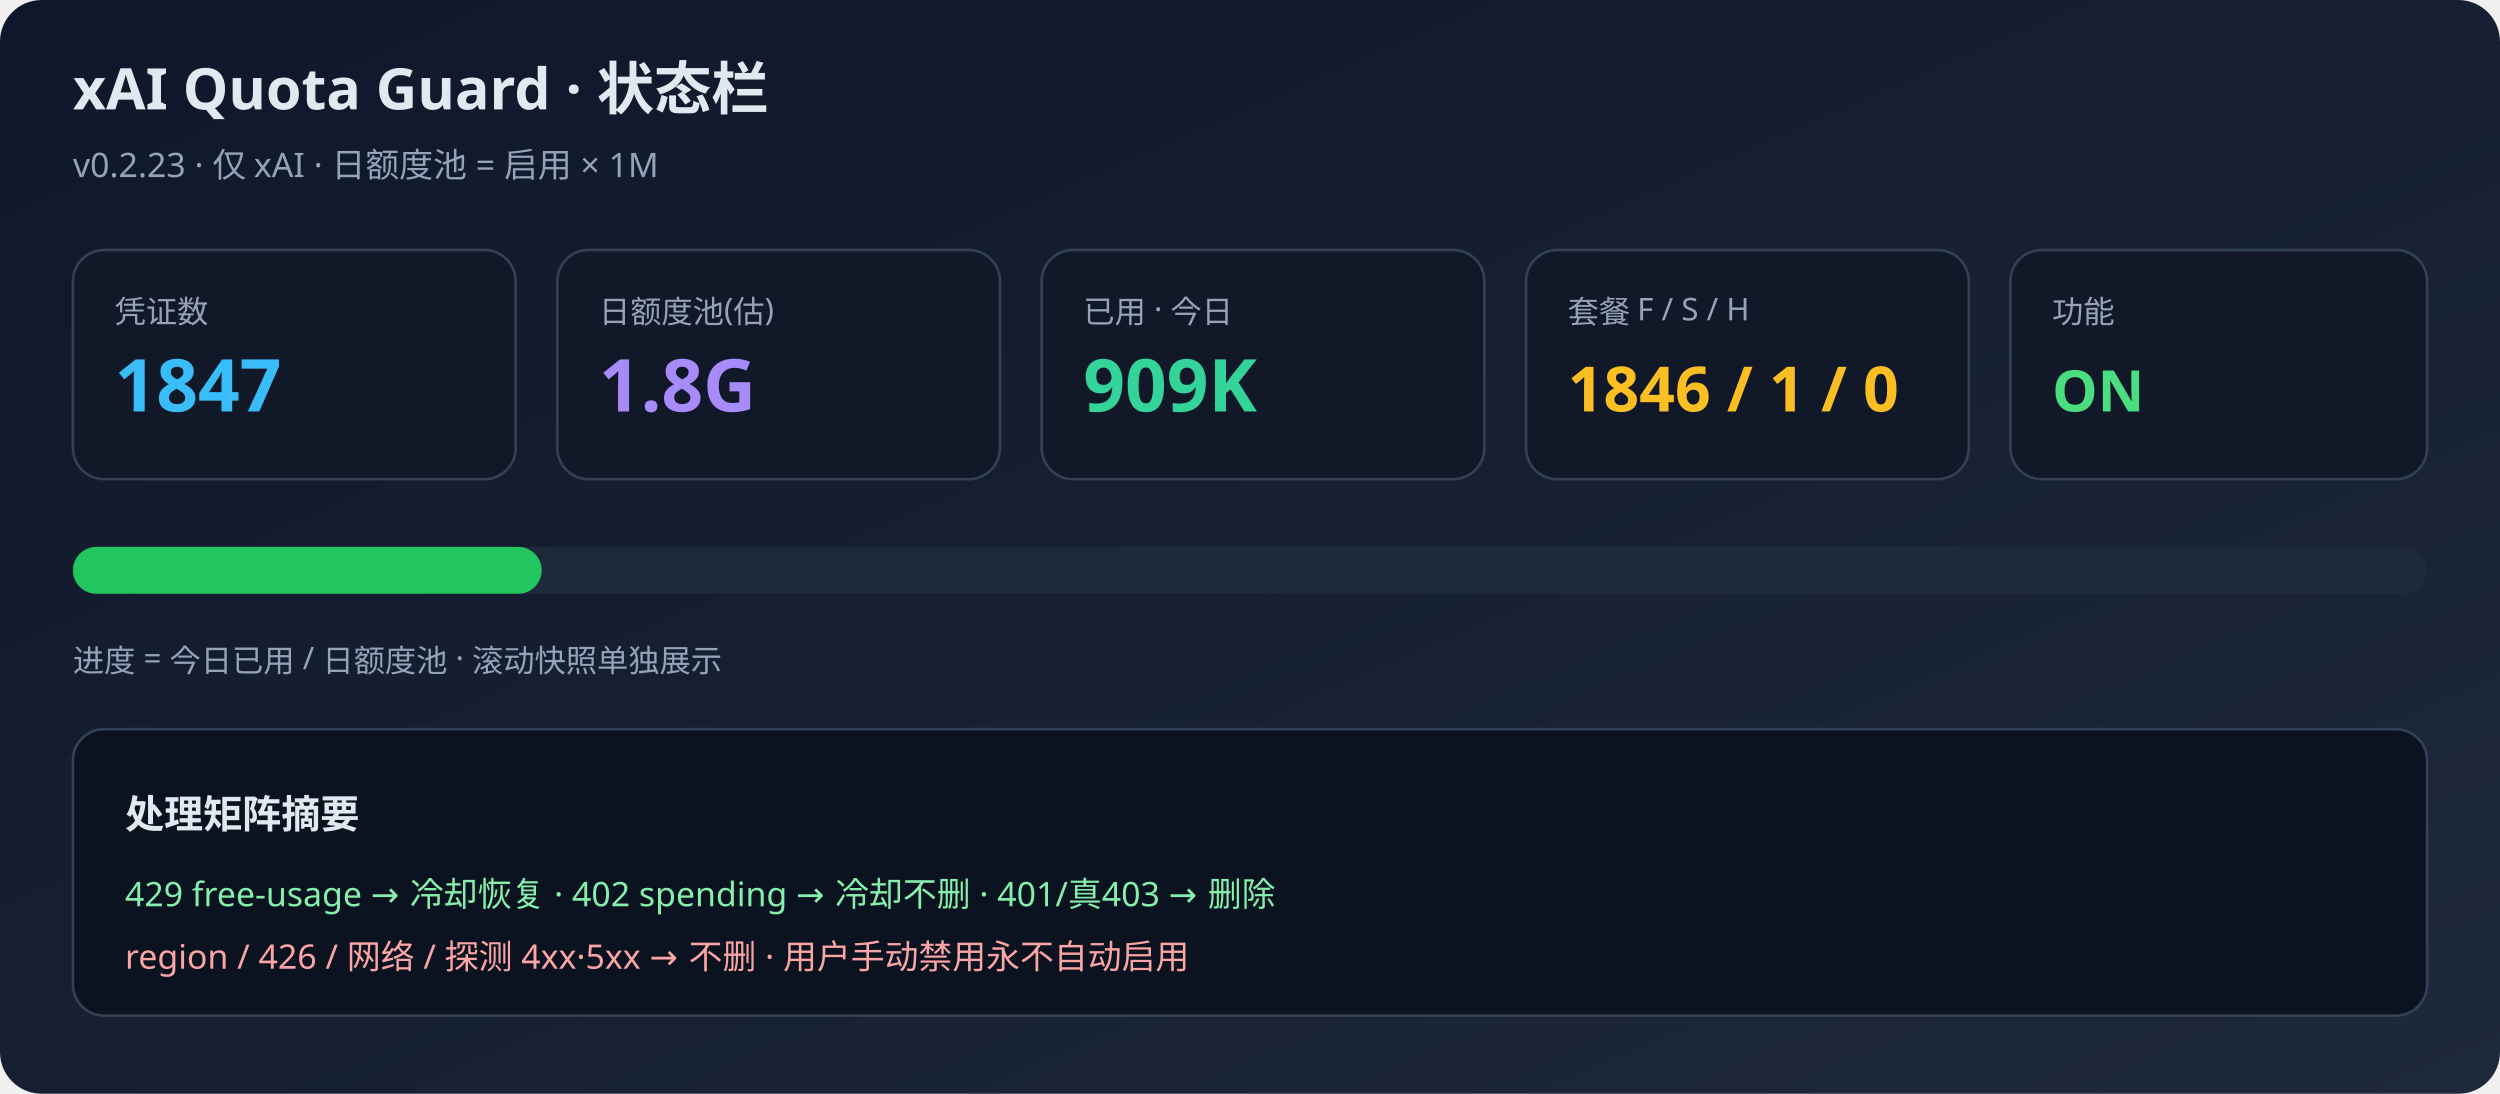
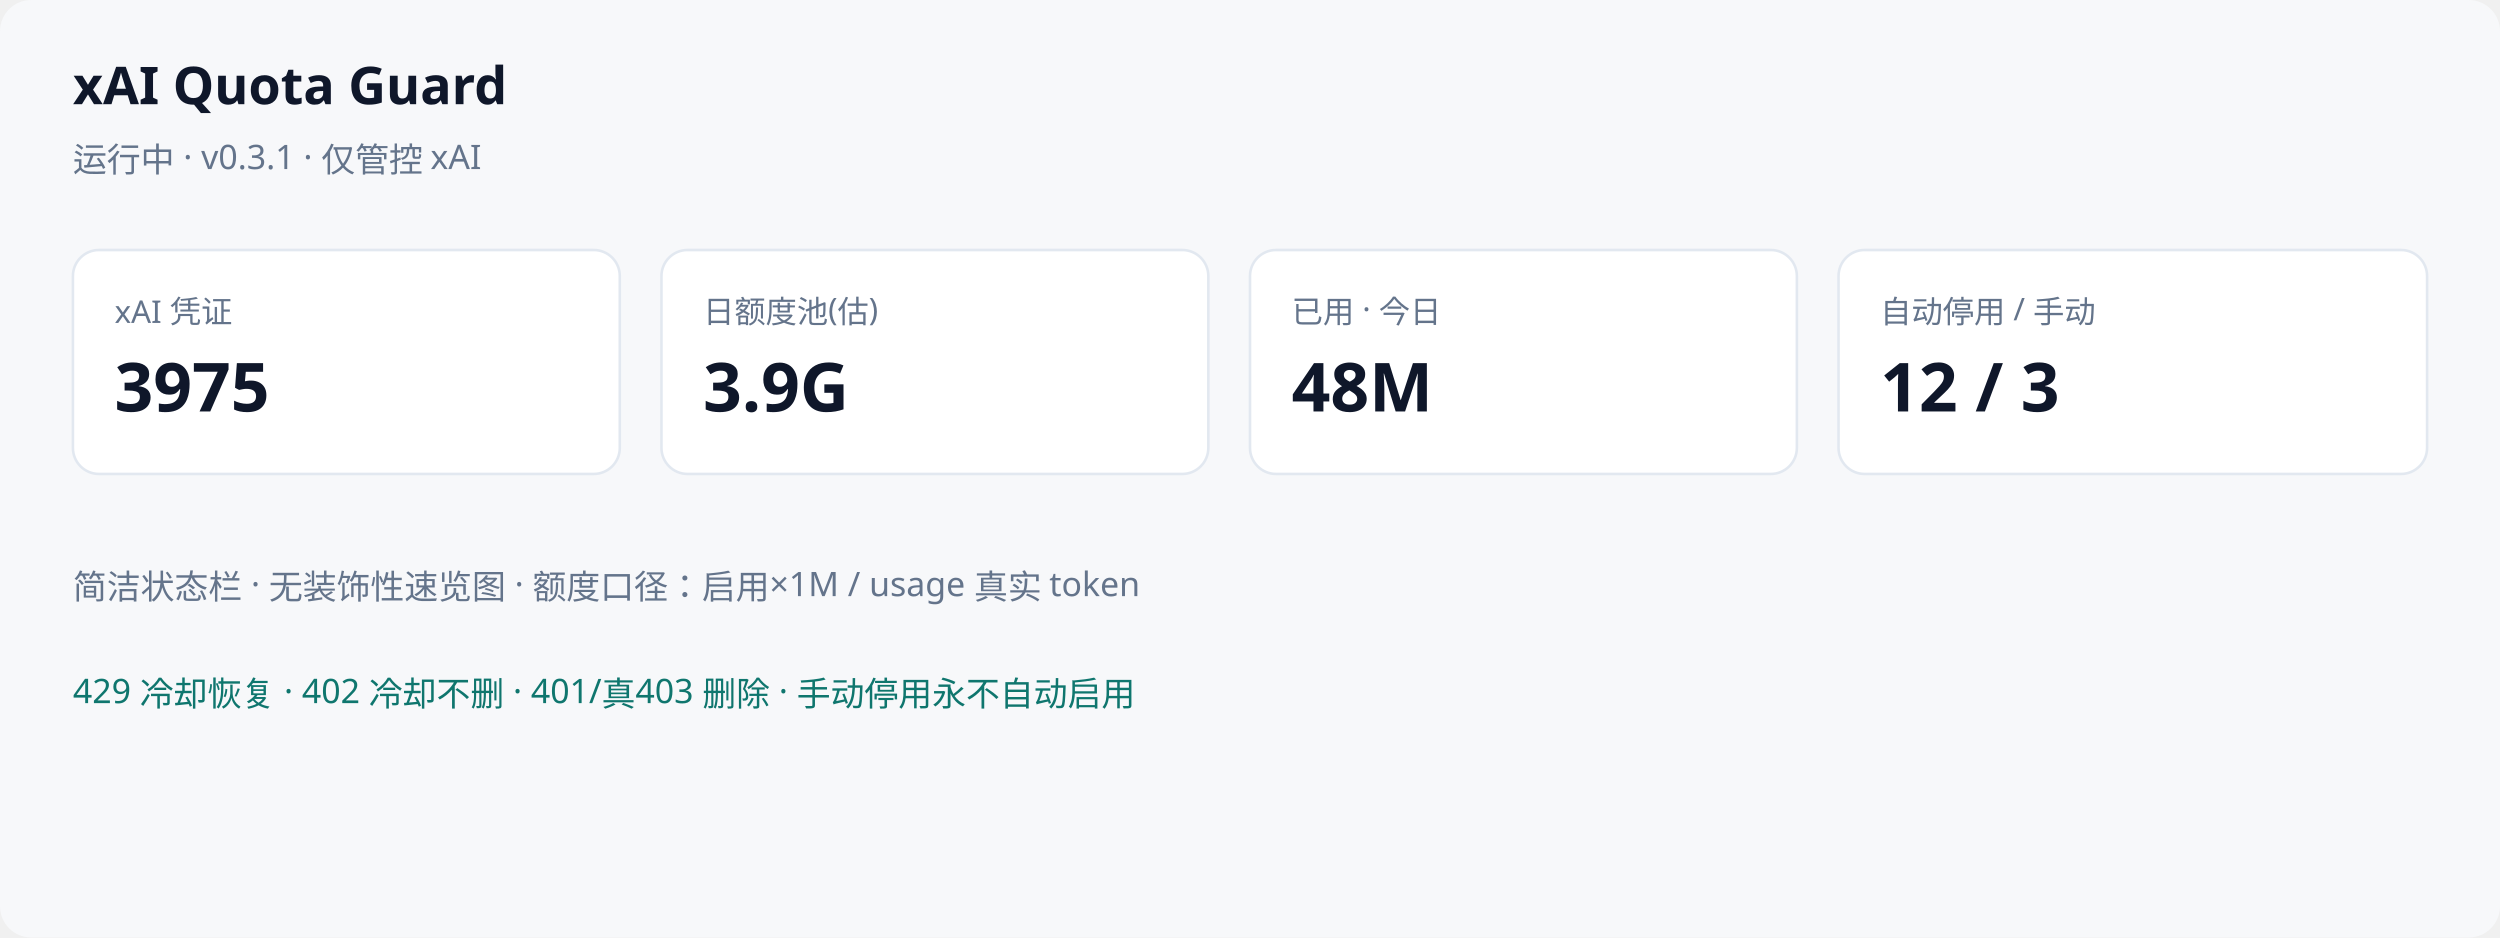
- <svg xmlns="http://www.w3.org/2000/svg" width="960" height="420" viewBox="0 0 960 420" role="img" aria-label="xAI Quota Guard dashboard mock">
-   <defs>
-     <linearGradient id="bg" x1="0" y1="0" x2="1" y2="1">
-       <stop offset="0%" stop-color="#0f172a" />
-       <stop offset="100%" stop-color="#1e293b" />
-     </linearGradient>
-   </defs>
-   <rect width="960" height="420" rx="16" fill="url(#bg)" />
-   <text x="28" y="42" fill="#e2e8f0" font-family="Segoe UI, sans-serif" font-size="22" font-weight="700">xAI Quota Guard · 状态栏</text>
-   <text x="28" y="68" fill="#94a3b8" font-family="Segoe UI, sans-serif" font-size="13">v0.2.23 · 仅 xAI · 日额度池 = 启用 × 1M</text>
+ <svg xmlns="http://www.w3.org/2000/svg" width="960" height="360" viewBox="0 0 960 360" role="img" aria-label="status bar">
+   <rect width="960" height="360" rx="12" fill="#f7f8fa" />
+   <text x="28" y="40" fill="#0f172a" font-family="Segoe UI, sans-serif" font-size="20" font-weight="650">xAI Quota Guard</text>
+   <text x="28" y="66" fill="#64748b" font-family="Segoe UI, sans-serif" font-size="13">运行中 · v0.3.1 · 仅管控 xAI</text>
  <g font-family="Segoe UI, sans-serif">
-     <rect x="28" y="96" width="170" height="88" rx="12" fill="#111827" stroke="#334155" />
-     <text x="44" y="124" fill="#94a3b8" font-size="12">凭证数</text>
-     <text x="44" y="158" fill="#38bdf8" font-size="28" font-weight="700">1847</text>
-     <rect x="214" y="96" width="170" height="88" rx="12" fill="#111827" stroke="#334155" />
-     <text x="230" y="124" fill="#94a3b8" font-size="12">日额度池(估)</text>
-     <text x="230" y="158" fill="#a78bfa" font-size="28" font-weight="700">1.8G</text>
-     <rect x="400" y="96" width="170" height="88" rx="12" fill="#111827" stroke="#334155" />
-     <text x="416" y="124" fill="#94a3b8" font-size="12">已用 · 今日</text>
-     <text x="416" y="158" fill="#34d399" font-size="28" font-weight="700">909K</text>
-     <rect x="586" y="96" width="170" height="88" rx="12" fill="#111827" stroke="#334155" />
-     <text x="602" y="124" fill="#94a3b8" font-size="12">套餐 F / S / H</text>
-     <text x="602" y="158" fill="#fbbf24" font-size="24" font-weight="700">1846 / 1 / 0</text>
-     <rect x="772" y="96" width="160" height="88" rx="12" fill="#111827" stroke="#334155" />
-     <text x="788" y="124" fill="#94a3b8" font-size="12">功能</text>
-     <text x="788" y="158" fill="#4ade80" font-size="22" font-weight="700">ON</text>
+     <rect x="28" y="96" width="210" height="86" rx="10" fill="#fff" stroke="#e2e8f0" />
+     <text x="44" y="124" fill="#64748b" font-size="12">xAI 凭证</text>
+     <text x="44" y="158" fill="#0f172a" font-size="26" font-weight="650">3975</text>
+     <rect x="254" y="96" width="210" height="86" rx="10" fill="#fff" stroke="#e2e8f0" />
+     <text x="270" y="124" fill="#64748b" font-size="12">日额度池(估)</text>
+     <text x="270" y="158" fill="#0f172a" font-size="26" font-weight="650">3.9G</text>
+     <rect x="480" y="96" width="210" height="86" rx="10" fill="#fff" stroke="#e2e8f0" />
+     <text x="496" y="124" fill="#64748b" font-size="12">已用 · 今日</text>
+     <text x="496" y="158" fill="#0f172a" font-size="26" font-weight="650">48M</text>
+     <rect x="706" y="96" width="226" height="86" rx="10" fill="#fff" stroke="#e2e8f0" />
+     <text x="722" y="124" fill="#64748b" font-size="12">自动停用 / 手动</text>
+     <text x="722" y="158" fill="#0f172a" font-size="26" font-weight="650">12 / 3</text>
  </g>
-   <rect x="28" y="210" width="904" height="18" rx="9" fill="#1e293b" />
-   <rect x="28" y="210" width="180" height="18" rx="9" fill="#22c55e" />
-   <text x="28" y="258" fill="#94a3b8" font-family="Segoe UI, sans-serif" font-size="12">进度 = 今日已用 / 日额度池 · 滚动快照单独展示</text>
-   <rect x="28" y="280" width="904" height="110" rx="12" fill="#0b1220" stroke="#334155" />
-   <text x="48" y="318" fill="#e2e8f0" font-family="Segoe UI, sans-serif" font-size="15" font-weight="600">处理矩阵摘要</text>
-   <text x="48" y="348" fill="#86efac" font-family="Segoe UI, sans-serif" font-size="13">429 free-usage → 冷却恢复 · 402 spending → 冷却不删 · 401/真403 → 删除</text>
-   <text x="48" y="372" fill="#fca5a5" font-family="Segoe UI, sans-serif" font-size="13">region / 426 / 网络 / 探测 4xx·5xx → 不删 · 用户手动禁用永不自动启用</text>
+   <text x="28" y="230" fill="#64748b" font-family="Segoe UI, sans-serif" font-size="13">简洁状态栏 · 无装饰性速览图 · 额度口径：启用×1M / usage 真实 token</text>
+   <text x="28" y="270" fill="#0f766e" font-family="Segoe UI, sans-serif" font-size="13">429 冷却恢复 · 402 冷却不删 · 401/真403 删除 · 手动停用永不自动启用</text>
</svg>
